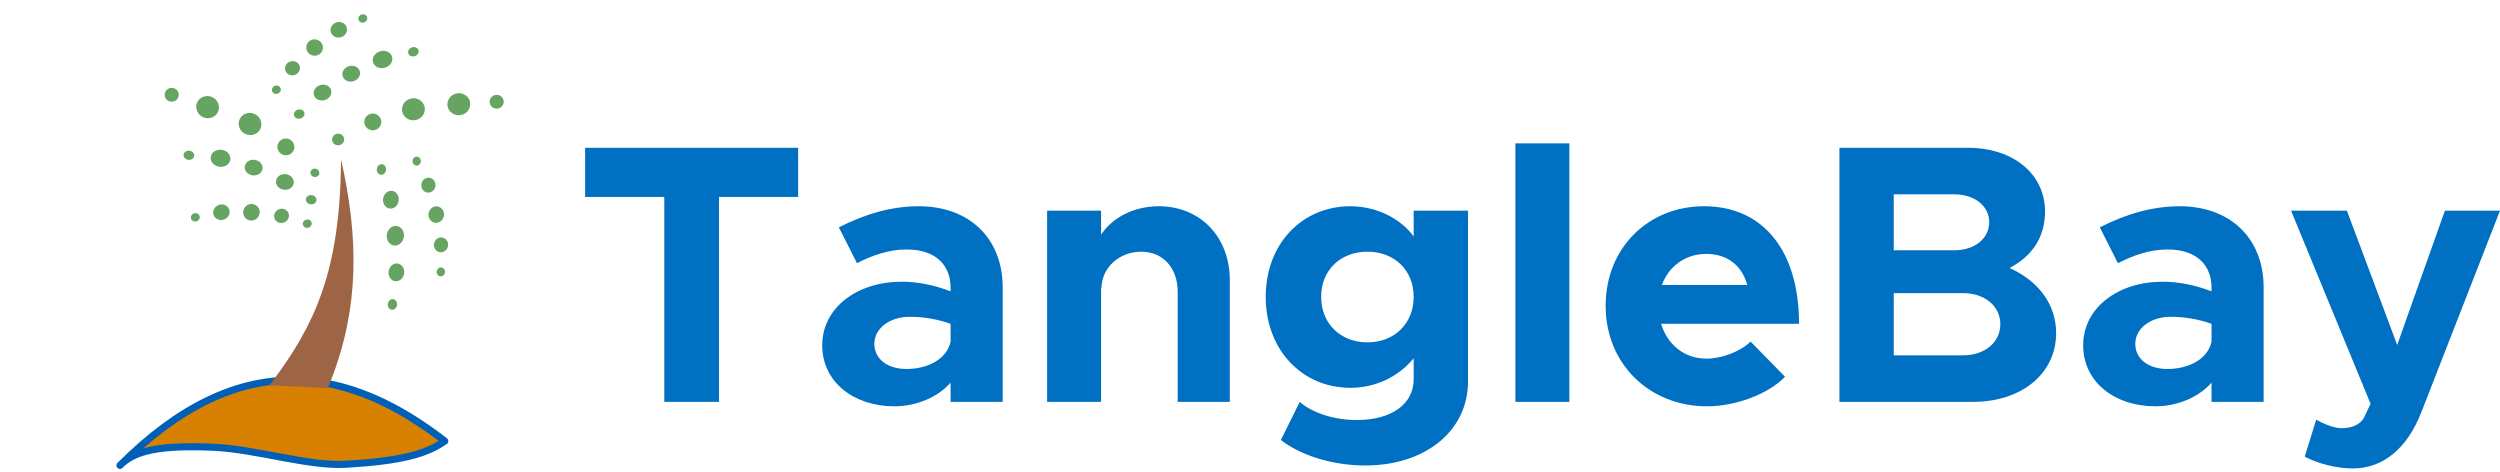
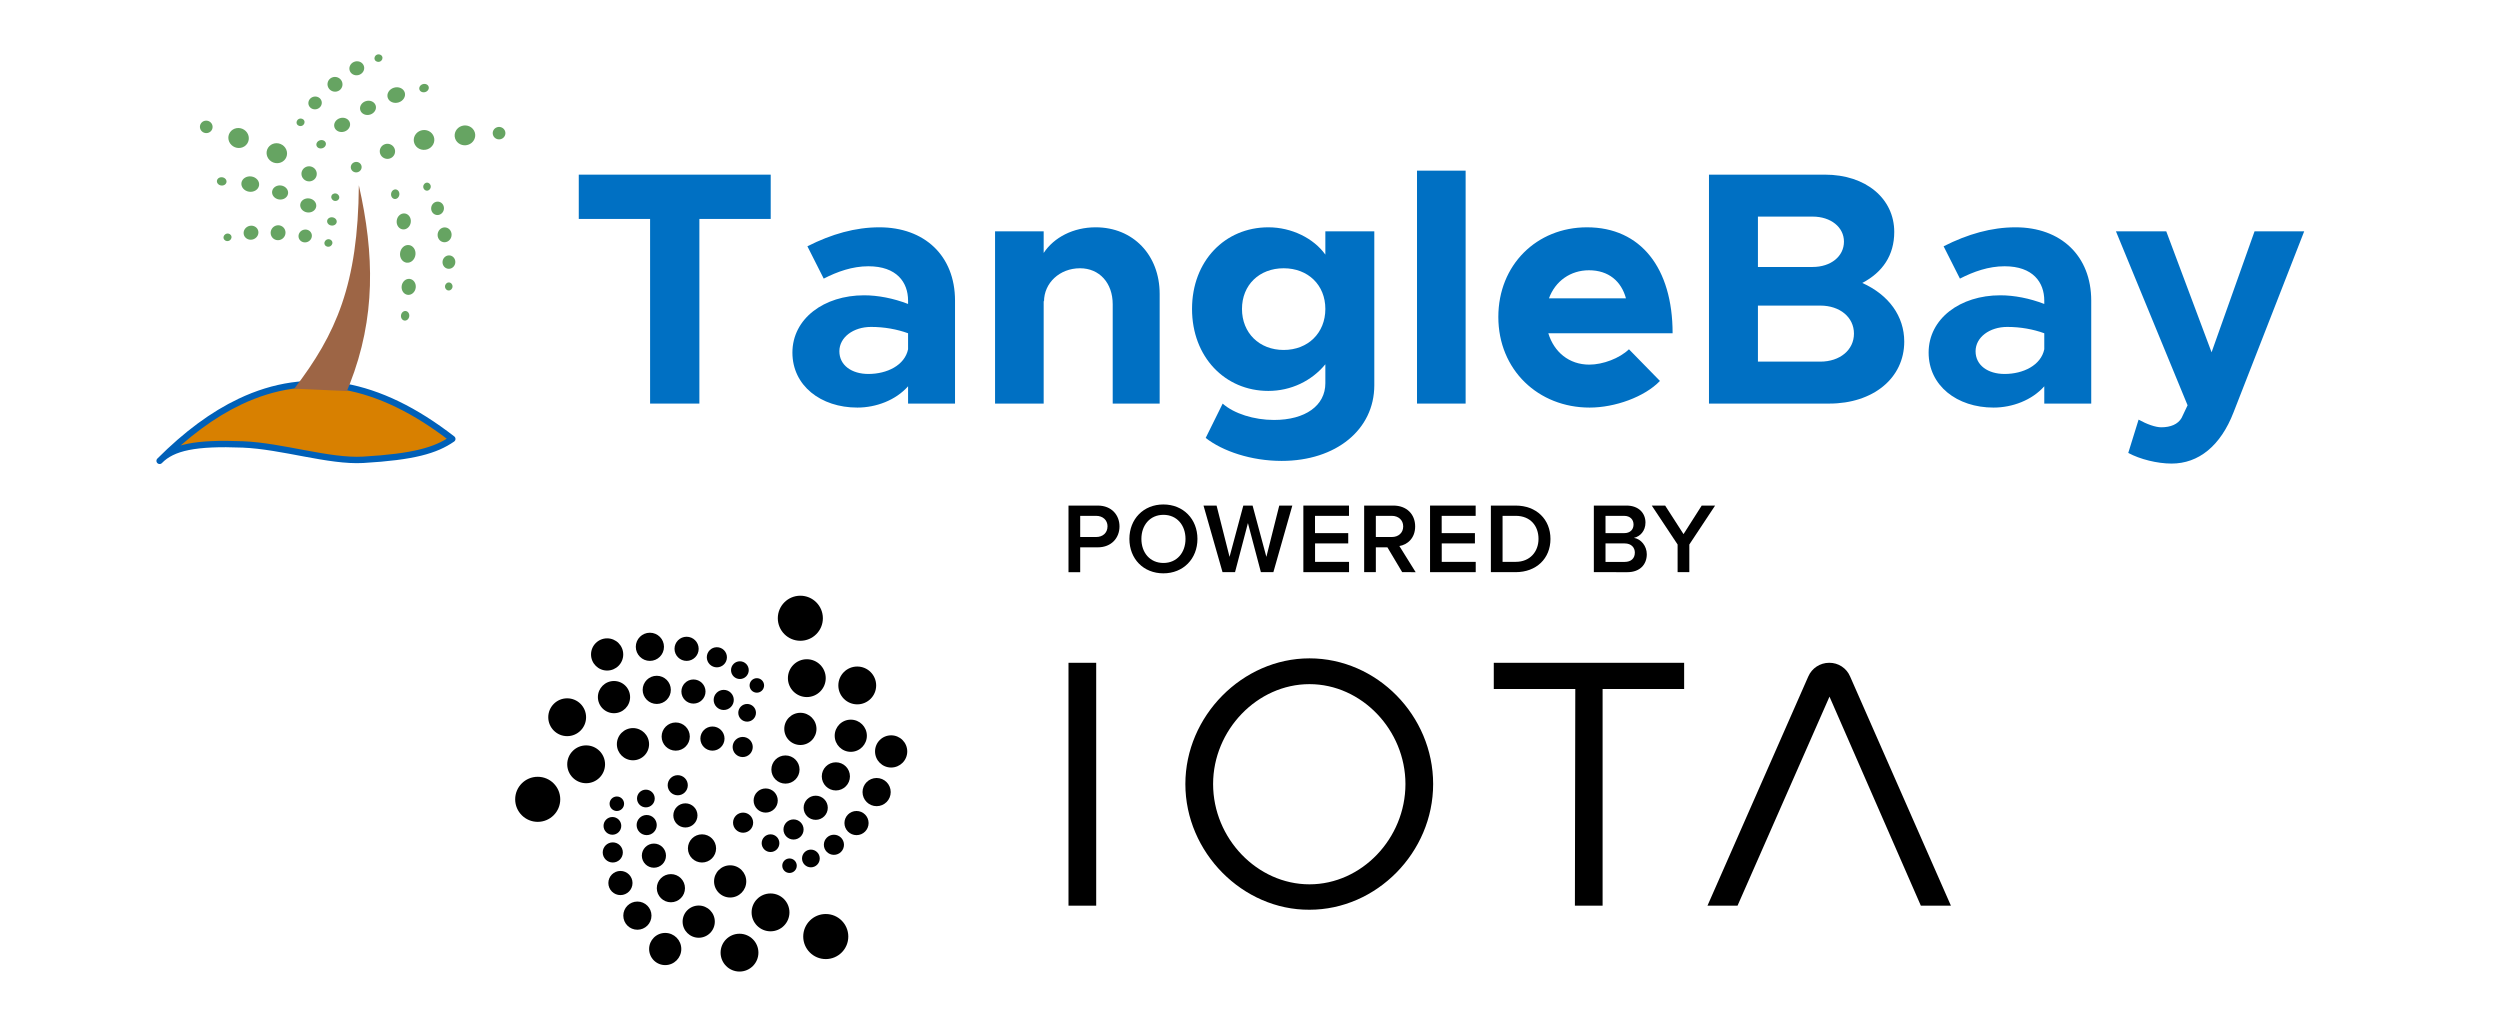
- <svg xmlns="http://www.w3.org/2000/svg" width="100%" height="100%" viewBox="0 0 279240 52663" version="1.1" xml:space="preserve" style="fill-rule:evenodd;clip-rule:evenodd;stroke-linecap:round;stroke-linejoin:round;stroke-miterlimit:1.5;">
-   <g>
-     <g>
-       <g>
-         <path d="M34297.4,5692.26c219.562,459.859 775.07,661.966 1239.74,451.046c464.669,-210.92 663.665,-755.507 444.103,-1215.37c-219.562,-459.859 -775.071,-661.966 -1239.74,-451.046c-464.669,210.92 -663.665,755.507 -444.103,1215.37Z" style="fill:#66a462;" />
-         <g>
-           <path d="M45605.8,5963.54c89.498,269.54 417.422,406.76 731.835,306.236c314.412,-100.523 497.014,-400.968 407.516,-670.507c-89.498,-269.54 -417.423,-406.76 -731.835,-306.236c-314.413,100.523 -497.014,400.967 -407.516,670.507Z" style="fill:#66a462;" />
+ <svg xmlns="http://www.w3.org/2000/svg" width="97039.719" height="39512.113" viewBox="0 0 97039.719 39512.113" version="1.1" xml:space="preserve" style="clip-rule:evenodd;fill-rule:evenodd;stroke-linecap:round;stroke-linejoin:round;stroke-miterlimit:1.5" id="svg150">
+   <defs id="defs154" />
+   <g id="g118" transform="matrix(0.313135,0,0,0.313135,2000,1609.628)">
+     <g id="g116">
+       <g id="g42">
+         <path d="m 34297.4,5692.26 c 219.562,459.859 775.07,661.966 1239.74,451.046 464.669,-210.92 663.665,-755.507 444.103,-1215.37 -219.562,-459.859 -775.071,-661.966 -1239.74,-451.046 -464.669,210.92 -663.665,755.507 -444.103,1215.37 z" style="fill:#66a462" id="path2" />
+         <g id="g6">
+           <path d="m 45605.8,5963.54 c 89.498,269.54 417.422,406.76 731.835,306.236 314.412,-100.523 497.014,-400.968 407.516,-670.507 -89.498,-269.54 -417.423,-406.76 -731.835,-306.236 -314.413,100.523 -497.014,400.967 -407.516,670.507 z" style="fill:#66a462" id="path4" />
        </g>
-         <path d="M38279.8,8533.12c152.418,459.035 701.85,695.613 1226.18,527.976c524.327,-167.637 826.269,-676.415 673.851,-1135.45c-152.419,-459.035 -701.85,-695.613 -1226.18,-527.976c-524.327,167.636 -826.269,676.414 -673.851,1135.45Z" style="fill:#66a462;" />
-         <path d="M40734.4,13907.2c163.262,491.69 700.885,761.37 1199.82,601.85c498.939,-159.52 771.467,-688.22 608.206,-1179.91c-163.262,-491.691 -700.885,-761.371 -1199.82,-601.851c-498.939,159.52 -771.467,688.22 -608.206,1179.91Z" style="fill:#66a462;" />
-         <path d="M54728,11604.4c134.64,405.49 579.314,627.475 992.389,495.407c413.075,-132.067 639.129,-568.496 504.489,-973.986c-134.639,-405.49 -579.314,-627.475 -992.388,-495.407c-413.075,132.067 -639.129,568.496 -504.49,973.986Z" style="fill:#66a462;" />
-         <path d="M44961,12595.2c214.289,645.368 933.224,995.092 1604.46,780.485c671.238,-214.607 1042.22,-912.798 827.933,-1558.17c-214.289,-645.368 -933.224,-995.092 -1604.46,-780.485c-671.237,214.607 -1042.22,912.797 -827.933,1558.17Z" style="fill:#66a462;" />
-         <path d="M50030.5,12028.7c214.289,645.369 933.224,995.092 1604.46,780.485c671.238,-214.606 1042.22,-912.797 827.933,-1558.16c-214.288,-645.369 -933.223,-995.092 -1604.46,-780.486c-671.237,214.607 -1042.22,912.798 -827.933,1558.17Z" style="fill:#66a462;" />
-         <g>
-           <path d="M30413.6,10227.4c110.847,232.162 404.818,328.06 656.06,214.017c251.243,-114.043 365.226,-395.116 254.38,-627.278c-110.847,-232.162 -404.818,-328.06 -656.06,-214.017c-251.243,114.043 -365.226,395.117 -254.38,627.278Z" style="fill:#66a462;" />
+         <path d="m 38279.8,8533.12 c 152.418,459.035 701.85,695.613 1226.18,527.976 524.327,-167.637 826.269,-676.415 673.851,-1135.45 -152.419,-459.035 -701.85,-695.613 -1226.18,-527.976 -524.327,167.636 -826.269,676.414 -673.851,1135.45 z" style="fill:#66a462" id="path8" />
+         <path d="m 40734.4,13907.2 c 163.262,491.69 700.885,761.37 1199.82,601.85 498.939,-159.52 771.467,-688.22 608.206,-1179.91 -163.262,-491.691 -700.885,-761.371 -1199.82,-601.851 -498.939,159.52 -771.467,688.22 -608.206,1179.91 z" style="fill:#66a462" id="path10" />
+         <path d="m 54728,11604.4 c 134.64,405.49 579.314,627.475 992.389,495.407 413.075,-132.067 639.129,-568.496 504.489,-973.986 -134.639,-405.49 -579.314,-627.475 -992.388,-495.407 -413.075,132.067 -639.129,568.496 -504.49,973.986 z" style="fill:#66a462" id="path12" />
+         <path d="m 44961,12595.2 c 214.289,645.368 933.224,995.092 1604.46,780.485 671.238,-214.607 1042.22,-912.798 827.933,-1558.17 -214.289,-645.368 -933.224,-995.092 -1604.46,-780.485 -671.237,214.607 -1042.22,912.797 -827.933,1558.17 z" style="fill:#66a462" id="path14" />
+         <path d="m 50030.5,12028.7 c 214.289,645.369 933.224,995.092 1604.46,780.485 671.238,-214.606 1042.22,-912.797 827.933,-1558.16 -214.288,-645.369 -933.223,-995.092 -1604.46,-780.486 -671.237,214.607 -1042.22,912.798 -827.933,1558.17 z" style="fill:#66a462" id="path16" />
+         <g id="g20">
+           <path d="m 30413.6,10227.4 c 110.847,232.162 404.818,328.06 656.06,214.017 251.243,-114.043 365.226,-395.116 254.38,-627.278 -110.847,-232.162 -404.818,-328.06 -656.06,-214.017 -251.243,114.043 -365.226,395.117 -254.38,627.278 z" style="fill:#66a462" id="path18" />
        </g>
-         <path d="M31911.2,7964.35c188.776,395.379 682.198,561.973 1101.18,371.791c418.982,-190.182 605.881,-665.583 417.105,-1060.96c-188.775,-395.379 -682.197,-561.973 -1101.18,-371.791c-418.982,190.182 -605.88,665.583 -417.105,1060.96Z" style="fill:#66a462;" />
-         <g>
-           <path d="M37000.1,3706.14c206.11,431.684 750.104,611.186 1214.04,400.598c463.938,-210.587 673.262,-732.031 467.152,-1163.71c-206.11,-431.685 -750.103,-611.187 -1214.04,-400.599c-463.938,210.588 -673.262,732.032 -467.152,1163.72Z" style="fill:#66a462;" />
+         <path d="m 31911.2,7964.35 c 188.776,395.379 682.198,561.973 1101.18,371.791 418.982,-190.182 605.881,-665.583 417.105,-1060.96 -188.775,-395.379 -682.197,-561.973 -1101.18,-371.791 -418.982,190.182 -605.88,665.583 -417.105,1060.96 z" style="fill:#66a462" id="path22" />
+         <g id="g26">
+           <path d="m 37000.1,3706.14 c 206.11,431.684 750.104,611.186 1214.04,400.598 463.938,-210.587 673.262,-732.031 467.152,-1163.71 -206.11,-431.685 -750.103,-611.187 -1214.04,-400.599 -463.938,210.588 -673.262,732.032 -467.152,1163.72 z" style="fill:#66a462" id="path24" />
        </g>
-         <g>
-           <path d="M32851.2,12924.2c89.499,269.54 417.423,406.759 731.835,306.236c314.413,-100.523 497.015,-400.968 407.516,-670.507c-89.498,-269.54 -417.422,-406.76 -731.835,-306.236c-314.412,100.523 -497.014,400.967 -407.516,670.507Z" style="fill:#66a462;" />
+         <g id="g30">
+           <path d="m 32851.2,12924.2 c 89.499,269.54 417.423,406.759 731.835,306.236 314.413,-100.523 497.015,-400.968 407.516,-670.507 -89.498,-269.54 -417.422,-406.76 -731.835,-306.236 -314.412,100.523 -497.014,400.967 -407.516,670.507 z" style="fill:#66a462" id="path28" />
        </g>
-         <g>
-           <path d="M37127.9,15784.4c113.188,340.885 492.362,525.792 846.209,412.66c353.848,-113.131 549.233,-481.735 436.045,-822.62c-113.188,-340.885 -492.361,-525.792 -846.209,-412.661c-353.847,113.132 -549.232,481.735 -436.045,822.621Z" style="fill:#66a462;" />
+         <g id="g34">
+           <path d="m 37127.9,15784.4 c 113.188,340.885 492.362,525.792 846.209,412.66 353.848,-113.131 549.233,-481.735 436.045,-822.62 -113.188,-340.885 -492.361,-525.792 -846.209,-412.661 -353.847,113.132 -549.232,481.735 -436.045,822.621 z" style="fill:#66a462" id="path32" />
        </g>
-         <path d="M35072.9,10644.3c152.419,459.035 701.85,695.613 1226.18,527.976c524.327,-167.637 826.269,-676.415 673.851,-1135.45c-152.418,-459.035 -701.85,-695.613 -1226.18,-527.976c-524.327,167.636 -826.269,676.414 -673.851,1135.45Z" style="fill:#66a462;" />
-         <path d="M40072.4,2269.69c110.847,232.162 404.817,328.06 656.06,214.017c251.242,-114.043 365.226,-395.117 254.379,-627.278c-110.847,-232.162 -404.817,-328.06 -656.06,-214.017c-251.242,114.043 -365.226,395.116 -254.379,627.278Z" style="fill:#66a462;" />
-         <path d="M41677,6980.85c166.415,501.186 772.884,757.382 1353.47,571.758c580.585,-185.624 916.84,-743.226 750.426,-1244.41c-166.414,-501.186 -772.883,-757.382 -1353.47,-571.758c-580.586,185.624 -916.841,743.226 -750.427,1244.41Z" style="fill:#66a462;" />
+         <path d="m 35072.9,10644.3 c 152.419,459.035 701.85,695.613 1226.18,527.976 524.327,-167.637 826.269,-676.415 673.851,-1135.45 -152.418,-459.035 -701.85,-695.613 -1226.18,-527.976 -524.327,167.636 -826.269,676.414 -673.851,1135.45 z" style="fill:#66a462" id="path36" />
+         <path d="m 40072.4,2269.69 c 110.847,232.162 404.817,328.06 656.06,214.017 251.242,-114.043 365.226,-395.117 254.379,-627.278 -110.847,-232.162 -404.817,-328.06 -656.06,-214.017 -251.242,114.043 -365.226,395.116 -254.379,627.278 z" style="fill:#66a462" id="path38" />
+         <path d="m 41677,6980.85 c 166.415,501.186 772.884,757.382 1353.47,571.758 580.585,-185.624 916.84,-743.226 750.426,-1244.41 -166.414,-501.186 -772.883,-757.382 -1353.47,-571.758 -580.586,185.624 -916.841,743.226 -750.427,1244.41 z" style="fill:#66a462" id="path40" />
      </g>
-       <g>
-         <path d="M28989.3,23518.6c96.101,500.274 -231.476,991.454 -731.06,1096.18c-499.583,104.723 -983.203,-216.414 -1079.3,-716.687c-96.1,-500.274 231.477,-991.454 731.06,-1096.18c499.584,-104.723 983.204,216.414 1079.3,716.687Z" style="fill:#66a462;" />
-         <g>
-           <path d="M21687.5,17438.7c-47.758,279.922 -351.207,464.896 -677.213,412.81c-326.005,-52.085 -551.906,-321.632 -504.147,-601.553c47.758,-279.921 351.207,-464.895 677.213,-412.81c326.005,52.085 551.906,321.632 504.147,601.553Z" style="fill:#66a462;" />
+       <g id="g84">
+         <path d="m 28989.3,23518.6 c 96.101,500.274 -231.476,991.454 -731.06,1096.18 -499.583,104.723 -983.203,-216.414 -1079.3,-716.687 -96.1,-500.274 231.477,-991.454 731.06,-1096.18 499.584,-104.723 983.204,216.414 1079.3,716.687 z" style="fill:#66a462" id="path44" />
+         <g id="g48">
+           <path d="m 21687.5,17438.7 c -47.758,279.922 -351.207,464.896 -677.213,412.81 -326.005,-52.085 -551.906,-321.632 -504.147,-601.553 47.758,-279.921 351.207,-464.895 677.213,-412.81 326.005,52.085 551.906,321.632 504.147,601.553 z" style="fill:#66a462" id="path46" />
        </g>
-         <path d="M29318,18877c-81.334,476.715 -588.75,793.228 -1132.41,706.369c-543.66,-86.859 -919.009,-544.41 -837.675,-1021.12c81.335,-476.714 588.751,-793.227 1132.41,-706.368c543.659,86.859 919.009,544.41 837.674,1021.12Z" style="fill:#66a462;" />
-         <path d="M32725.8,16925.8c-287.678,431.159 -877.611,549.484 -1316.57,264.067c-438.954,-285.416 -561.771,-867.185 -274.093,-1298.34c287.678,-431.159 877.611,-549.484 1316.57,-264.067c438.954,285.416 561.771,867.185 274.093,1298.34Z" style="fill:#66a462;" />
-         <path d="M19839.6,11014.8c-237.244,355.571 -724.901,452.406 -1088.31,216.108c-363.412,-236.298 -465.845,-716.821 -228.601,-1072.39c237.244,-355.571 724.901,-452.406 1088.31,-216.108c363.412,236.298 465.845,716.821 228.601,1072.39Z" style="fill:#66a462;" />
-         <path d="M28997,14545.9c-377.592,565.918 -1163.59,713.629 -1754.13,329.65c-590.537,-383.979 -763.422,-1155.17 -385.83,-1721.09c377.591,-565.918 1163.59,-713.63 1754.13,-329.651c590.537,383.98 763.422,1155.18 385.83,1721.09Z" style="fill:#66a462;" />
-         <path d="M24257.7,12662.8c-377.591,565.918 -1163.59,713.629 -1754.13,329.65c-590.537,-383.979 -763.422,-1155.17 -385.83,-1721.09c377.592,-565.918 1163.59,-713.629 1754.13,-329.65c590.537,383.979 763.422,1155.17 385.83,1721.09Z" style="fill:#66a462;" />
-         <g>
-           <path d="M34810.7,24876.7c48.517,252.565 -131.397,503.586 -401.517,560.209c-270.121,56.623 -528.814,-102.458 -577.33,-355.023c-48.517,-252.565 131.397,-503.586 401.517,-560.209c270.121,-56.623 528.814,102.458 577.33,355.023Z" style="fill:#66a462;" />
+         <path d="m 29318,18877 c -81.334,476.715 -588.75,793.228 -1132.41,706.369 -543.66,-86.859 -919.009,-544.41 -837.675,-1021.12 81.335,-476.714 588.751,-793.227 1132.41,-706.368 543.659,86.859 919.009,544.41 837.674,1021.12 z" style="fill:#66a462" id="path50" />
+         <path d="m 32725.8,16925.8 c -287.678,431.159 -877.611,549.484 -1316.57,264.067 -438.954,-285.416 -561.771,-867.185 -274.093,-1298.34 287.678,-431.159 877.611,-549.484 1316.57,-264.067 438.954,285.416 561.771,867.185 274.093,1298.34 z" style="fill:#66a462" id="path52" />
+         <path d="m 19839.6,11014.8 c -237.244,355.571 -724.901,452.406 -1088.31,216.108 -363.412,-236.298 -465.845,-716.821 -228.601,-1072.39 237.244,-355.571 724.901,-452.406 1088.31,-216.108 363.412,236.298 465.845,716.821 228.601,1072.39 z" style="fill:#66a462" id="path54" />
+         <path d="m 28997,14545.9 c -377.592,565.918 -1163.59,713.629 -1754.13,329.65 -590.537,-383.979 -763.422,-1155.17 -385.83,-1721.09 377.591,-565.918 1163.59,-713.63 1754.13,-329.651 590.537,383.98 763.422,1155.18 385.83,1721.09 z" style="fill:#66a462" id="path56" />
+         <path d="m 24257.7,12662.8 c -377.591,565.918 -1163.59,713.629 -1754.13,329.65 -590.537,-383.979 -763.422,-1155.17 -385.83,-1721.09 377.592,-565.918 1163.59,-713.629 1754.13,-329.65 590.537,383.979 763.422,1155.17 385.83,1721.09 z" style="fill:#66a462" id="path58" />
+         <g id="g62">
+           <path d="m 34810.7,24876.7 c 48.517,252.565 -131.397,503.586 -401.517,560.209 -270.121,56.623 -528.814,-102.458 -577.33,-355.023 -48.517,-252.565 131.397,-503.586 401.517,-560.209 270.121,-56.623 528.814,102.458 577.33,355.023 z" style="fill:#66a462" id="path60" />
        </g>
-         <path d="M32260.6,23938.7c82.625,430.127 -216.013,855.997 -666.476,950.423c-450.464,94.427 -883.265,-178.119 -965.89,-608.246c-82.626,-430.126 216.012,-855.997 666.476,-950.423c450.463,-94.426 883.264,178.12 965.89,608.246Z" style="fill:#66a462;" />
-         <g>
-           <path d="M25632.8,23515.9c90.213,469.623 -241.506,935.785 -740.304,1040.34c-498.797,104.558 -976.998,-191.828 -1067.21,-661.451c-90.212,-469.622 241.507,-935.784 740.304,-1040.34c498.797,-104.558 976.998,191.828 1067.21,661.45Z" style="fill:#66a462;" />
+         <path d="m 32260.6,23938.7 c 82.625,430.127 -216.013,855.997 -666.476,950.423 -450.464,94.427 -883.265,-178.119 -965.89,-608.246 -82.626,-430.126 216.012,-855.997 666.476,-950.423 450.463,-94.426 883.264,178.12 965.89,608.246 z" style="fill:#66a462" id="path64" />
+         <g id="g68">
+           <path d="m 25632.8,23515.9 c 90.213,469.623 -241.506,935.785 -740.304,1040.34 -498.797,104.558 -976.998,-191.828 -1067.21,-661.451 -90.212,-469.622 241.507,-935.784 740.304,-1040.34 498.797,-104.558 976.998,191.828 1067.21,661.45 z" style="fill:#66a462" id="path66" />
        </g>
-         <g>
-           <path d="M35347.9,22401.5c-47.759,279.921 -351.207,464.895 -677.213,412.81c-326.005,-52.086 -551.906,-321.632 -504.148,-601.554c47.759,-279.921 351.208,-464.895 677.213,-412.81c326.006,52.086 551.907,321.632 504.148,601.554Z" style="fill:#66a462;" />
+         <g id="g72">
+           <path d="m 35347.9,22401.5 c -47.759,279.921 -351.207,464.895 -677.213,412.81 -326.005,-52.086 -551.906,-321.632 -504.148,-601.554 47.759,-279.921 351.208,-464.895 677.213,-412.81 326.006,52.086 551.907,321.632 504.148,601.554 z" style="fill:#66a462" id="path70" />
        </g>
-         <path d="M32807.2,20481.7c-81.334,476.715 -588.75,793.228 -1132.41,706.368c-543.659,-86.859 -919.009,-544.409 -837.674,-1021.12c81.334,-476.715 588.75,-793.228 1132.41,-706.369c543.66,86.859 919.009,544.41 837.674,1021.12Z" style="fill:#66a462;" />
-         <path d="M22304.8,24174.5c48.516,252.565 -131.398,503.586 -401.518,560.209c-270.12,56.623 -528.813,-102.457 -577.33,-355.023c-48.517,-252.565 131.397,-503.586 401.518,-560.209c270.12,-56.622 528.813,102.458 577.33,355.023Z" style="fill:#66a462;" />
-         <path d="M25725.1,17853.5c-88.803,520.489 -649.642,864.975 -1251.63,768.796c-601.992,-96.179 -1018.64,-596.835 -929.835,-1117.32c88.803,-520.489 649.642,-864.975 1251.63,-768.796c601.993,96.179 1018.64,596.835 929.835,1117.32Z" style="fill:#66a462;" />
-         <g>
-           <path d="M34681.1,19209.9c-43.558,253.464 141.241,500.926 412.42,552.267c271.178,51.341 526.704,-112.757 570.261,-366.221c43.558,-253.463 -141.241,-500.926 -412.42,-552.266c-271.178,-51.341 -526.704,112.757 -570.261,366.22Z" style="fill:#66a462;" />
+         <path d="m 32807.2,20481.7 c -81.334,476.715 -588.75,793.228 -1132.41,706.368 -543.659,-86.859 -919.009,-544.409 -837.674,-1021.12 81.334,-476.715 588.75,-793.228 1132.41,-706.369 543.66,86.859 919.009,544.41 837.674,1021.12 z" style="fill:#66a462" id="path74" />
+         <path d="m 22304.8,24174.5 c 48.516,252.565 -131.398,503.586 -401.518,560.209 -270.12,56.623 -528.813,-102.457 -577.33,-355.023 -48.517,-252.565 131.397,-503.586 401.518,-560.209 270.12,-56.622 528.813,102.458 577.33,355.023 z" style="fill:#66a462" id="path76" />
+         <path d="m 25725.1,17853.5 c -88.803,520.489 -649.642,864.975 -1251.63,768.796 -601.992,-96.179 -1018.64,-596.835 -929.835,-1117.32 88.803,-520.489 649.642,-864.975 1251.63,-768.796 601.993,96.179 1018.64,596.835 929.835,1117.32 z" style="fill:#66a462" id="path78" />
+         <g id="g82">
+           <path d="m 34681.1,19209.9 c -43.558,253.464 141.241,500.926 412.42,552.267 271.178,51.341 526.704,-112.757 570.261,-366.221 43.558,-253.463 -141.241,-500.926 -412.42,-552.266 -271.178,-51.341 -526.704,112.757 -570.261,366.22 z" style="fill:#66a462" id="path80" />
        </g>
      </g>
-       <g>
-         <g>
-           <path d="M46543.5,17498.4c-257.677,4.777 -466.679,232.259 -466.433,507.676c0.246,275.418 209.648,495.144 467.325,490.367c257.678,-4.776 466.68,-232.258 466.434,-507.676c-0.246,-275.417 -209.648,-495.143 -467.326,-490.367Z" style="fill:#66a462;" />
+       <g id="g114">
+         <g id="g88">
+           <path d="m 46543.5,17498.4 c -257.677,4.777 -466.679,232.259 -466.433,507.676 0.246,275.418 209.648,495.144 467.325,490.367 257.678,-4.776 466.68,-232.258 466.434,-507.676 -0.246,-275.417 -209.648,-495.143 -467.326,-490.367 z" style="fill:#66a462" id="path86" />
        </g>
-         <path d="M49260.4,26516.9c-438.833,8.135 -794.777,387.63 -794.367,846.928c0.411,459.297 357.021,825.584 795.854,817.45c438.834,-8.135 794.778,-387.631 794.367,-846.928c-0.41,-459.297 -357.021,-825.584 -795.854,-817.45Z" style="fill:#66a462;" />
-         <path d="M47851,19852.2c-438.834,8.135 -794.777,387.63 -794.367,846.928c0.411,459.297 357.021,825.584 795.854,817.45c438.834,-8.135 794.778,-387.631 794.367,-846.928c-0.41,-459.297 -357.021,-825.584 -795.854,-817.45Z" style="fill:#66a462;" />
-         <g>
-           <path d="M48724.5,23046.6c-479.129,8.882 -867.752,428.994 -867.297,937.573c0.454,508.578 389.815,914.269 868.944,905.388c479.129,-8.882 867.752,-428.994 867.298,-937.573c-0.455,-508.579 -389.816,-914.269 -868.945,-905.388Z" style="fill:#66a462;" />
+         <path d="m 49260.4,26516.9 c -438.833,8.135 -794.777,387.63 -794.367,846.928 0.411,459.297 357.021,825.584 795.854,817.45 438.834,-8.135 794.778,-387.631 794.367,-846.928 -0.41,-459.297 -357.021,-825.584 -795.854,-817.45 z" style="fill:#66a462" id="path90" />
+         <path d="m 47851,19852.2 c -438.834,8.135 -794.777,387.63 -794.367,846.928 0.411,459.297 357.021,825.584 795.854,817.45 438.834,-8.135 794.778,-387.631 794.367,-846.928 -0.41,-459.297 -357.021,-825.584 -795.854,-817.45 z" style="fill:#66a462" id="path92" />
+         <g id="g96">
+           <path d="m 48724.5,23046.6 c -479.129,8.882 -867.752,428.994 -867.297,937.573 0.454,508.578 389.815,914.269 868.944,905.388 479.129,-8.882 867.752,-428.994 867.298,-937.573 -0.455,-508.579 -389.816,-914.269 -868.945,-905.388 z" style="fill:#66a462" id="path94" />
        </g>
-         <g>
-           <path d="M43901,33413.2c-282.967,-30.069 -543.71,211.188 -581.907,538.418c-38.197,327.229 160.524,617.309 443.491,647.377c282.966,30.069 543.709,-211.188 581.906,-538.417c38.197,-327.23 -160.524,-617.31 -443.49,-647.378Z" style="fill:#66a462;" />
+         <g id="g100">
+           <path d="m 43901,33413.2 c -282.967,-30.069 -543.71,211.188 -581.907,538.418 -38.197,327.229 160.524,617.309 443.491,647.377 282.966,30.069 543.709,-211.188 581.906,-538.417 38.197,-327.23 -160.524,-617.31 -443.49,-647.378 z" style="fill:#66a462" id="path98" />
        </g>
-         <g>
-           <path d="M42673.1,18340.5c-282.966,-30.068 -543.71,211.189 -581.907,538.418c-38.197,327.229 160.525,617.31 443.491,647.378c282.966,30.068 543.71,-211.189 581.907,-538.418c38.197,-327.229 -160.525,-617.309 -443.491,-647.378Z" style="fill:#66a462;" />
+         <g id="g104">
+           <path d="m 42673.1,18340.5 c -282.966,-30.068 -543.71,211.189 -581.907,538.418 -38.197,327.229 160.525,617.31 443.491,647.378 282.966,30.068 543.71,-211.189 581.907,-538.418 38.197,-327.229 -160.525,-617.309 -443.491,-647.378 z" style="fill:#66a462" id="path102" />
        </g>
-         <path d="M44389.9,29431.2c-481.901,-51.208 -924.858,350.258 -988.557,895.959c-63.698,545.701 275.828,1030.31 757.729,1081.52c481.9,51.208 924.858,-350.258 988.556,-895.959c63.699,-545.7 -275.828,-1030.31 -757.728,-1081.52Z" style="fill:#66a462;" />
-         <path d="M43776.7,21318.2c-481.901,-51.207 -924.858,350.259 -988.557,895.959c-63.698,545.701 275.828,1030.32 757.729,1081.52c481.9,51.207 924.857,-350.258 988.556,-895.959c63.699,-545.701 -275.828,-1030.31 -757.728,-1081.52Z" style="fill:#66a462;" />
-         <path d="M49241.6,29870.9c-257.677,4.777 -466.679,232.259 -466.433,507.676c0.246,275.418 209.648,495.144 467.325,490.367c257.678,-4.776 466.68,-232.258 466.434,-507.676c-0.247,-275.417 -209.648,-495.143 -467.326,-490.367Z" style="fill:#66a462;" />
-         <path d="M44287.6,25234.2c-526.15,-55.91 -1010.58,389.276 -1081.12,993.528c-70.534,604.253 299.369,1140.22 825.52,1196.13c526.151,55.909 1010.58,-389.276 1081.12,-993.529c70.533,-604.253 -299.37,-1140.22 -825.521,-1196.13Z" style="fill:#66a462;" />
+         <path d="m 44389.9,29431.2 c -481.901,-51.208 -924.858,350.258 -988.557,895.959 -63.698,545.701 275.828,1030.31 757.729,1081.52 481.9,51.208 924.858,-350.258 988.556,-895.959 63.699,-545.7 -275.828,-1030.31 -757.728,-1081.52 z" style="fill:#66a462" id="path106" />
+         <path d="m 43776.7,21318.2 c -481.901,-51.207 -924.858,350.259 -988.557,895.959 -63.698,545.701 275.828,1030.32 757.729,1081.52 481.9,51.207 924.857,-350.258 988.556,-895.959 63.699,-545.701 -275.828,-1030.31 -757.728,-1081.52 z" style="fill:#66a462" id="path108" />
+         <path d="m 49241.6,29870.9 c -257.677,4.777 -466.679,232.259 -466.433,507.676 0.246,275.418 209.648,495.144 467.325,490.367 257.678,-4.776 466.68,-232.258 466.434,-507.676 -0.247,-275.417 -209.648,-495.143 -467.326,-490.367 z" style="fill:#66a462" id="path110" />
+         <path d="m 44287.6,25234.2 c -526.15,-55.91 -1010.58,389.276 -1081.12,993.528 -70.534,604.253 299.369,1140.22 825.52,1196.13 526.151,55.909 1010.58,-389.276 1081.12,-993.529 70.533,-604.253 -299.37,-1140.22 -825.521,-1196.13 z" style="fill:#66a462" id="path112" />
      </g>
    </g>
  </g>
-   <g>
-     <path d="M30091.9,43040c-1497.76,1958.19 -3201.28,3971.1 -5106.89,6203.41c-1412.02,1654.11 7815.22,1257.33 7815.22,1257.33c1571.76,-2439.3 2831.09,-4818.11 3814.04,-7162.49" style="fill:#9d6545;" />
-     <path d="M-0,44180.6c-0,-295.571 23374.5,972.518 23374.5,972.518" style="fill:none;" />
+   <g id="g124" transform="matrix(0.313135,0,0,0.313135,2000,1609.628)">
+     <path d="m 30091.9,43040 c -1497.76,1958.19 -3201.28,3971.1 -5106.89,6203.41 -1412.02,1654.11 7815.22,1257.33 7815.22,1257.33 1571.76,-2439.3 2831.09,-4818.11 3814.04,-7162.49" style="fill:#9d6545" id="path120" />
+     <path d="m 0,44180.6 c 0,-295.571 23374.5,972.518 23374.5,972.518" style="fill:none" id="path122" />
  </g>
-   <path d="M13399,51985.3c3308.48,-3311.05 6620.67,-5756.64 9956.64,-7340.79c8508.9,-4040.64 17172.5,-2476.88 26323.5,4624.62c-2061.06,1430.04 -4815.47,2224.14 -11044.7,2587.36c-4219.99,246.064 -10060.7,-1711.59 -14932.9,-1906.51c-5856.1,-230.938 -8690.36,366.623 -10302.6,2035.33Z" style="fill:#d88000;stroke:#0060b8;stroke-width:791.67px;" />
-   <path d="M36614.3,43338.3c123.469,-294.478 242.577,-588.412 357.396,-881.855c3215.74,-8218.48 3067.1,-16051.3 1124.33,-24632.7c-98.029,12309.5 -2817.12,18434.7 -8004.1,25216.3" style="fill:#9d6545;" />
-   <g>
-     <path d="M74198.1,44887.3l6109.47,0l-0,-22888.6l8841.43,-0l0,-5489.74l-23792.3,-0l-0,5489.74l8841.43,-0l-0,22888.6Z" style="fill:#0070c3;fill-rule:nonzero;" />
-     <path d="M102621,23036.8c-2976.5,0 -5910.23,825.418 -8923.57,2352.44l2022.65,4007.12c1692.42,-868.862 3552.35,-1530.86 5536.69,-1530.86c3513.93,-0 4919.47,1985.98 4919.47,4259.74l-0,412.609c-1818.94,-701.435 -3720.6,-1072.77 -5456.89,-1072.77c-4957.99,0 -8879.45,2888.25 -8879.45,7103.86c-0,4090.74 3508.68,6814.17 8052.64,6814.17c2315.06,-0 4754.14,-907.809 6283.7,-2640.9l-0,2145.12l5820.26,-0l0,-12762.1c0,-5580.41 -3797.62,-9088.44 -9375.5,-9088.44Zm-1364.23,18178.6c-2067.01,-0 -3596.61,-1075.14 -3596.61,-2811.91c0,-1736.77 1736.29,-3018.68 3927.33,-3018.68c1653.61,-0 3224.54,289.47 4588.74,785.69l-0,1984.88c-413.373,1984.88 -2604.41,3060.02 -4919.47,3060.02Z" style="fill:#0070c3;fill-rule:nonzero;" />
-     <path d="M129435,23036.8c-2769.8,0 -5167.54,1238.22 -6449.09,3178.04l-0,-2682.26l-6026.84,-0l-0,21354.7l6026.84,0l-0,-12766.4l41.34,123.945c-0,-2313.64 1942.99,-4131.51 4464.75,-4131.51c2397.74,0 4051.3,1817.87 4051.3,4462.03l-0,12311.9l5820.26,0l0,-13592.7c0,-4832.18 -3302.27,-8257.85 -7928.56,-8257.85Z" style="fill:#0070c3;fill-rule:nonzero;" />
-     <path d="M157902,23532.6l-0,2888.62c-1446.72,-2022.37 -4174.89,-3384.41 -7068.4,-3384.41c-5370.87,0 -9457.64,4168.59 -9457.64,10119.6c-0,5951.08 4086.76,10160.9 9457.64,10160.9c2810.84,0 5373.67,-1238.18 7068.4,-3301.83l-0,2352.55c-0,2769.76 -2480.12,4548.85 -6365.69,4548.85c-2480.15,-0 -4959.01,-786.113 -6362.55,-2027.34l-2105.3,4256.11c2105.3,1650.91 5657.01,2847.83 9418.57,2847.83c6735.92,0 11483.1,-3879.65 11483.1,-9377.81l-0,-19083.1l-6068.15,-0Zm-5166.95,14708.2c-3017.52,0 -5166.99,-2108.13 -5166.99,-5084.32c0,-2976.18 2149.47,-5043.05 5166.99,-5043.05c3017.52,0 5166.95,2066.86 5166.95,5043.05c-0,2976.18 -2149.43,5084.32 -5166.95,5084.32Z" style="fill:#0070c3;fill-rule:nonzero;" />
-     <rect x="169264" y="16013.2" width="6026.84" height="28874.1" style="fill:#0070c3;fill-rule:nonzero;" />
-     <path d="M190621,40058.6c-2519.61,0 -4378.33,-1572.06 -5080.52,-3888.78l15406.9,0c-0,-8056.2 -3924.09,-13133 -10615.5,-13133c-6237.06,0 -10987.1,4664.09 -10987.1,11111c0,6571.25 4956.6,11235.3 11317.6,11235.3c3139.18,-0 6815.32,-1320.79 8715.36,-3301.98l-3841.37,-3925.52c-1156.54,1116.99 -3221.79,1903.02 -4915.3,1903.02Zm-41.305,-11697.3c2436.99,-0 4006.59,1365.41 4584.86,3475.63l-9541.46,0c784.795,-2151.6 2684.83,-3475.63 4956.6,-3475.63Z" style="fill:#0070c3;fill-rule:nonzero;" />
-     <path d="M205456,44887.3l14913.4,-0c5411.72,-0 9292.12,-3136.83 9292.12,-7681.3c-0,-3142.3 -1898.9,-5785.99 -5201.39,-7271.72c2517.12,-1320.65 3961.94,-3428.22 3961.94,-6322.66c-0,-4130.89 -3508.87,-7102.62 -8589.48,-7102.62l-14376.5,-0l0,28378.3Zm6068.15,-16934l0,-6243.74l6778.98,0c2273.44,0 3885.47,1323.2 3885.47,3101.21c0,1819.36 -1612.04,3142.53 -3885.47,3142.53l-6778.98,0Zm0,11733.5l0,-6946.1l7729.69,-0c2438.16,-0 4174.22,1447.08 4174.22,3473.04c0,2025.95 -1736.06,3473.06 -4174.69,3473.06l-7729.22,0Z" style="fill:#0070c3;fill-rule:nonzero;" />
-     <path d="M243464,23036.8c-2976.5,0 -5910.23,825.418 -8923.57,2352.44l2022.65,4007.12c1692.42,-868.862 3552.35,-1530.86 5536.69,-1530.86c3513.93,-0 4919.47,1985.98 4919.47,4259.74l-0,412.609c-1818.94,-701.435 -3720.6,-1072.77 -5456.89,-1072.77c-4957.99,0 -8879.45,2888.25 -8879.45,7103.86c-0,4090.74 3508.67,6814.17 8052.64,6814.17c2315.06,-0 4754.14,-907.809 6283.7,-2640.9l-0,2145.12l5820.26,-0l0,-12762.1c0,-5580.41 -3797.62,-9088.44 -9375.5,-9088.44Zm-1364.23,18178.6c-2067.01,-0 -3596.61,-1075.14 -3596.61,-2811.91c0,-1736.77 1736.29,-3018.68 3927.33,-3018.68c1653.61,-0 3224.54,289.47 4588.74,785.69l-0,1984.88c-413.373,1984.88 -2604.41,3060.02 -4919.47,3060.02Z" style="fill:#0070c3;fill-rule:nonzero;" />
-     <path d="M262800,52324c3345.81,0 6072.02,-2187.19 7682.97,-6357.36l8756.75,-22434.1l-6154.46,-0l-5328.51,14997.4l-5617.65,-14997.4l-6237.25,-0l8880.85,21566.5l-743.512,1569.97c-454.369,784.987 -1363.11,1156.82 -2519.68,1156.82c-702.206,-0 -1776.17,-371.836 -2808.83,-950.248l-1280.49,4127.86c1445.72,784.089 3593.64,1320.57 5369.82,1320.57Z" style="fill:#0070c3;fill-rule:nonzero;" />
+   <path d="m 6195.695,17888.042 c 1035.998,-1036.805 2073.158,-1802.605 3117.77,-2298.657 2664.441,-1265.266 5377.315,-775.598 8242.813,1448.13 -645.393,447.795 -1507.889,696.455 -3458.484,810.192 -1321.43,77.052 -3150.362,-535.959 -4676.011,-596.994 -1833.743,-72.316 -2721.254,114.802 -3226.097,637.333 z" style="fill:#d88000;stroke:#0060b8;stroke-width:247.899px" id="path126" />
+   <path d="m 13465.215,15180.364 c 38.674,-92.211 75.96,-184.251 111.913,-276.14 1006.965,-2573.493 960.416,-5026.222 352.067,-7713.358 -30.691,3854.535 -882.14,5772.549 -2506.358,7896.104" style="fill:#9d6545;stroke-width:0.313" id="path128" />
+   <g id="g148" transform="matrix(0.313135,0,0,0.313135,2000,1609.628)">
+     <path d="m 74198.1,44887.3 h 6109.47 V 21998.7 H 89149 V 16508.96 H 65356.7 v 5489.74 h 8841.43 v 22888.6 z" style="fill:#0070c3;fill-rule:nonzero" id="path130" />
+     <path d="m 102621,23036.8 c -2976.5,0 -5910.23,825.418 -8923.57,2352.44 l 2022.65,4007.12 c 1692.42,-868.862 3552.35,-1530.86 5536.69,-1530.86 3513.93,0 4919.47,1985.98 4919.47,4259.74 v 412.609 c -1818.94,-701.435 -3720.6,-1072.77 -5456.89,-1072.77 -4957.99,0 -8879.45,2888.25 -8879.45,7103.86 0,4090.74 3508.68,6814.17 8052.64,6814.17 2315.06,0 4754.14,-907.809 6283.7,-2640.9 v 2145.12 h 5820.26 v -12762.1 c 0,-5580.41 -3797.62,-9088.44 -9375.5,-9088.44 z m -1364.23,18178.6 c -2067.01,0 -3596.61,-1075.14 -3596.61,-2811.91 0,-1736.77 1736.29,-3018.68 3927.33,-3018.68 1653.61,0 3224.54,289.47 4588.74,785.69 v 1984.88 c -413.37,1984.88 -2604.41,3060.02 -4919.47,3060.02 z" style="fill:#0070c3;fill-rule:nonzero" id="path132" />
+     <path d="m 129435,23036.8 c -2769.8,0 -5167.54,1238.22 -6449.09,3178.04 v -2682.26 h -6026.84 v 21354.7 h 6026.84 v -12766.4 l 41.34,123.945 c 0,-2313.64 1942.99,-4131.51 4464.75,-4131.51 2397.74,0 4051.3,1817.87 4051.3,4462.03 v 12311.9 h 5820.26 v -13592.7 c 0,-4832.18 -3302.27,-8257.85 -7928.56,-8257.85 z" style="fill:#0070c3;fill-rule:nonzero" id="path134" />
+     <path d="m 157902,23532.6 v 2888.62 c -1446.72,-2022.37 -4174.89,-3384.41 -7068.4,-3384.41 -5370.87,0 -9457.64,4168.59 -9457.64,10119.6 0,5951.08 4086.76,10160.9 9457.64,10160.9 2810.84,0 5373.67,-1238.18 7068.4,-3301.83 v 2352.55 c 0,2769.76 -2480.12,4548.85 -6365.69,4548.85 -2480.15,0 -4959.01,-786.113 -6362.55,-2027.34 l -2105.3,4256.11 c 2105.3,1650.91 5657.01,2847.83 9418.57,2847.83 6735.92,0 11483.1,-3879.65 11483.1,-9377.81 v -19083.1 h -6068.15 z m -5166.95,14708.2 c -3017.52,0 -5166.99,-2108.13 -5166.99,-5084.32 0,-2976.18 2149.47,-5043.05 5166.99,-5043.05 3017.52,0 5166.95,2066.86 5166.95,5043.05 0,2976.18 -2149.43,5084.32 -5166.95,5084.32 z" style="fill:#0070c3;fill-rule:nonzero" id="path136" />
+     <rect x="169264" y="16013.2" width="6026.84" height="28874.1" style="fill:#0070c3;fill-rule:nonzero" id="rect138" />
+     <path d="m 190621,40058.6 c -2519.61,0 -4378.33,-1572.06 -5080.52,-3888.78 h 15406.9 c 0,-8056.2 -3924.09,-13133 -10615.5,-13133 -6237.06,0 -10987.1,4664.09 -10987.1,11111 0,6571.25 4956.6,11235.3 11317.6,11235.3 3139.18,0 6815.32,-1320.79 8715.36,-3301.98 l -3841.37,-3925.52 c -1156.54,1116.99 -3221.79,1903.02 -4915.3,1903.02 z m -41.3,-11697.3 c 2436.99,0 4006.59,1365.41 4584.85,3475.63 h -9541.45 c 784.79,-2151.6 2684.82,-3475.63 4956.6,-3475.63 z" style="fill:#0070c3;fill-rule:nonzero" id="path140" />
+     <path d="m 205456,44887.3 h 14913.4 c 5411.72,0 9292.12,-3136.83 9292.12,-7681.3 0,-3142.3 -1898.9,-5785.99 -5201.39,-7271.72 2517.12,-1320.65 3961.94,-3428.22 3961.94,-6322.66 0,-4130.89 -3508.87,-7102.62 -8589.48,-7102.62 h -14376.5 v 28378.3 z m 6068.15,-16934 v -6243.74 h 6778.98 c 2273.44,0 3885.47,1323.2 3885.47,3101.21 0,1819.36 -1612.04,3142.53 -3885.47,3142.53 z m 0,11733.5 v -6946.1 h 7729.69 c 2438.16,0 4174.22,1447.08 4174.22,3473.04 0,2025.95 -1736.06,3473.06 -4174.69,3473.06 z" style="fill:#0070c3;fill-rule:nonzero" id="path142" />
+     <path d="m 243464,23036.8 c -2976.5,0 -5910.23,825.418 -8923.57,2352.44 l 2022.65,4007.12 c 1692.42,-868.862 3552.35,-1530.86 5536.69,-1530.86 3513.93,0 4919.47,1985.98 4919.47,4259.74 v 412.609 c -1818.94,-701.435 -3720.6,-1072.77 -5456.89,-1072.77 -4957.99,0 -8879.45,2888.25 -8879.45,7103.86 0,4090.74 3508.67,6814.17 8052.64,6814.17 2315.06,0 4754.14,-907.809 6283.7,-2640.9 v 2145.12 h 5820.26 v -12762.1 c 0,-5580.41 -3797.62,-9088.44 -9375.5,-9088.44 z m -1364.23,18178.6 c -2067.01,0 -3596.61,-1075.14 -3596.61,-2811.91 0,-1736.77 1736.29,-3018.68 3927.33,-3018.68 1653.61,0 3224.54,289.47 4588.74,785.69 v 1984.88 c -413.37,1984.88 -2604.41,3060.02 -4919.47,3060.02 z" style="fill:#0070c3;fill-rule:nonzero" id="path144" />
+     <path d="m 262800,52324 c 3345.81,0 6072.02,-2187.19 7682.97,-6357.36 l 8756.75,-22434.1 h -6154.46 l -5328.51,14997.4 -5617.65,-14997.4 h -6237.25 l 8880.85,21566.5 -743.51,1569.97 c -454.37,784.987 -1363.11,1156.82 -2519.68,1156.82 -702.21,0 -1776.17,-371.836 -2808.83,-950.248 l -1280.49,4127.86 c 1445.72,784.089 3593.64,1320.57 5369.82,1320.57 z" style="fill:#0070c3;fill-rule:nonzero" id="path146" />
+   </g>
+   <g id="g1334" transform="translate(-5663.045,1497.318)">
+     <path d="m 48212.772,24229.636 h -1075.123 v 9427.493 h 1075.123 z" id="path1126" style="stroke-width:50.737" />
+     <path d="m 51674.069,28935.516 c 0,-2638.337 2213.668,-4878.388 4816.999,-4878.388 2618.552,0 4800.76,2220.77 4800.76,4878.388 0,2657.621 -2197.431,4879.407 -4800.76,4879.407 -2588.109,15.222 -4816.999,-2220.773 -4816.999,-4879.407 z m 8542.638,0 c 0,-2094.434 -1698.686,-3877.341 -3725.639,-3877.341 -2026.958,0 -3740.352,1782.907 -3740.352,3877.341 0,2112.194 1713.903,3893.073 3740.352,3893.073 2026.448,0 3725.639,-1780.879 3725.639,-3893.073 z" id="path1128" style="stroke-width:50.737" />
+     <path d="m 66809.503,25245.903 h -3163.972 v -1014.746 h 7388.874 v 1014.746 h -3165.002 v 8411.226 h -1075.12 z" id="path1130" style="stroke-width:50.737" />
+     <path d="m 76676.39,25543.222 -3569.369,8113.907 h -1166.96 l 3912.858,-8895.767 a 883.843,883.843 0 0 1 811.793,-531.726 869.13,869.13 0 0 1 811.812,531.726 l 3912.848,8895.767 h -1166.95 z" id="path1132" style="stroke-width:50.737" />
+     <path d="m 36731.942,23375.22 a 874.711,874.711 0 1 0 -877.755,-875.218 876.233,876.233 0 0 0 877.755,875.218 z" id="path1134" style="stroke-width:50.737" />
+     <path d="m 37718.274,35730.256 a 874.711,874.711 0 1 0 -877.248,-874.715 875.725,875.725 0 0 0 877.248,874.715 z" id="path1136" style="stroke-width:50.737" />
+     <path d="m 36982.077,25559.965 a 734.168,734.168 0 1 0 -735.691,-734.166 735.183,735.183 0 0 0 735.691,734.166 z" id="path1138" style="stroke-width:50.737" />
+     <path d="m 38940.027,25843.079 a 734.168,734.168 0 1 0 -736.197,-734.168 734.676,734.676 0 0 0 736.197,734.168 z" id="path1140" style="stroke-width:50.737" />
+     <path d="m 36731.942,27420.502 a 625.083,625.083 0 1 0 -626.607,-624.575 625.083,625.083 0 0 0 626.607,624.575 z" id="path1142" style="stroke-width:50.737" />
+     <path d="m 38688.877,27685.857 a 624.576,624.576 0 1 0 -626.603,-624.577 625.591,625.591 0 0 0 626.603,624.577 z" id="path1144" style="stroke-width:50.737" />
+     <path d="m 40254.63,28295.212 a 625.083,625.083 0 1 0 -626.098,-624.577 625.083,625.083 0 0 0 626.098,624.577 z" id="path1146" style="stroke-width:50.737" />
+     <path d="m 38109.457,29185.145 a 546.441,546.441 0 1 0 -547.96,-546.441 547.455,547.455 0 0 0 547.96,546.441 z" id="path1148" style="stroke-width:50.737" />
+     <path d="m 36152.013,28919.789 a 546.948,546.948 0 1 0 -547.455,-546.442 547.455,547.455 0 0 0 547.455,546.442 z" id="path1150" style="stroke-width:50.737" />
+     <path d="m 39690.94,29795.006 a 546.948,546.948 0 1 0 -547.964,-547.455 547.963,547.963 0 0 0 547.964,547.455 z" id="path1152" style="stroke-width:50.737" />
+     <path d="m 37326.583,30325.719 a 468.812,468.812 0 1 0 -469.831,-468.304 469.32,469.32 0 0 0 469.831,468.304 z" id="path1154" style="stroke-width:50.737" />
+     <path d="m 38910.095,30919.343 a 468.812,468.812 0 1 0 -469.321,-468.812 469.827,469.827 0 0 0 469.321,468.812 z" id="path1156" style="stroke-width:50.737" />
+     <path d="m 35384.866,30044.635 a 468.812,468.812 0 1 0 -469.827,-468.814 469.32,469.32 0 0 0 469.827,468.814 z" id="path1158" style="stroke-width:50.737" />
+     <path d="m 36465.571,31090.331 a 390.677,390.677 0 1 0 -391.692,-390.68 391.184,391.184 0 0 0 391.692,390.68 z" id="path1160" style="stroke-width:50.737" />
+     <path d="m 37138.346,32169.001 a 343.999,343.999 0 1 0 -343.998,-343.995 343.999,343.999 0 0 0 343.998,343.995 z" id="path1162" style="stroke-width:50.737" />
+     <path d="m 36308.793,32387.682 a 281.592,281.592 0 1 0 -281.593,-281.084 282.099,282.099 0 0 0 281.593,281.084 z" id="path1164" style="stroke-width:50.737" />
+     <path d="m 35572.593,31574.868 a 343.491,343.491 0 1 0 -344.506,-343.488 343.491,343.491 0 0 0 344.506,343.488 z" id="path1166" style="stroke-width:50.737" />
+     <path d="m 34508.127,30825.989 a 390.677,390.677 0 1 0 -391.693,-390.678 391.184,391.184 0 0 0 391.693,390.678 z" id="path1168" style="stroke-width:50.737" />
+     <path d="m 34492.396,27888.807 a 390.677,390.677 0 1 0 -391.691,-390.678 391.184,391.184 0 0 0 391.691,390.678 z" id="path1170" style="stroke-width:50.737" />
+     <path d="m 34664.399,26514.333 a 343.491,343.491 0 1 0 -344.509,-343.491 343.999,343.999 0 0 0 344.509,343.491 z" id="path1172" style="stroke-width:50.737" />
+     <path d="m 35040.361,25389.996 a 281.592,281.592 0 1 0 -281.594,-281.085 282.099,282.099 0 0 0 281.594,281.085 z" id="path1174" style="stroke-width:50.737" />
+     <path d="m 34382.297,24859.285 a 343.999,343.999 0 1 0 -343.996,-343.999 343.999,343.999 0 0 0 343.996,343.999 z" id="path1176" style="stroke-width:50.737" />
+     <path d="m 38031.322,31684.465 a 390.677,390.677 0 1 0 -389.661,-391.183 391.184,391.184 0 0 0 389.661,391.183 z" id="path1178" style="stroke-width:50.737" />
+     <path d="m 33490.338,24406.2 a 390.677,390.677 0 1 0 -392.2,-390.678 391.184,391.184 0 0 0 392.2,390.678 z" id="path1180" style="stroke-width:50.737" />
+     <path d="m 33756.2,26061.76 a 390.677,390.677 0 1 0 -391.691,-390.68 391.184,391.184 0 0 0 391.691,390.68 z" id="path1182" style="stroke-width:50.737" />
+     <path d="m 33317.831,27640.195 a 468.812,468.812 0 1 0 -469.321,-468.812 469.32,469.32 0 0 0 469.321,468.812 z" id="path1184" style="stroke-width:50.737" />
+     <path d="m 31892.62,27640.195 a 546.948,546.948 0 1 0 -547.963,-546.949 547.455,547.455 0 0 0 547.963,546.949 z" id="path1186" style="stroke-width:50.737" />
+     <path d="m 30234.019,28014.128 a 625.083,625.083 0 1 0 -626.605,-624.578 626.098,626.098 0 0 0 626.605,624.578 z" id="path1188" style="stroke-width:50.737" />
+     <path d="m 28416.102,28904.06 a 734.168,734.168 0 1 0 -735.689,-733.66 735.183,735.183 0 0 0 735.689,733.66 z" id="path1190" style="stroke-width:50.737" />
+     <path d="m 26537.298,30403.854 a 874.711,874.711 0 1 0 -877.245,-874.71 875.725,875.725 0 0 0 877.245,874.71 z" id="path1192" style="stroke-width:50.737" />
+     <path d="m 27680.413,27077.011 a 734.168,734.168 0 1 0 -736.201,-734.166 735.183,735.183 0 0 0 736.201,734.166 z" id="path1194" style="stroke-width:50.737" />
+     <path d="m 29496.299,26186.571 a 625.083,625.083 0 1 0 -625.591,-626.606 625.591,625.591 0 0 0 625.591,626.606 z" id="path1196" style="stroke-width:50.737" />
+     <path d="m 29230.437,24531.013 a 625.083,625.083 0 1 0 -626.099,-625.082 626.098,626.098 0 0 0 626.099,625.082 z" id="path1198" style="stroke-width:50.737" />
+     <path d="m 30890.557,24156.065 a 546.948,546.948 0 1 0 -548.468,-546.948 547.455,547.455 0 0 0 548.468,546.948 z" id="path1200" style="stroke-width:50.737" />
+     <path d="m 32314.247,24156.065 a 468.812,468.812 0 1 0 -469.321,-468.814 469.827,469.827 0 0 0 469.321,468.814 z" id="path1202" style="stroke-width:50.737" />
+     <path d="m 32581.634,25813.653 a 468.305,468.305 0 1 0 -469.828,-468.304 469.32,469.32 0 0 0 469.828,468.304 z" id="path1204" style="stroke-width:50.737" />
+     <path d="m 31156.927,25827.353 a 546.948,546.948 0 1 0 -548.466,-546.951 547.963,547.963 0 0 0 548.466,546.951 z" id="path1206" style="stroke-width:50.737" />
+     <path d="m 29606.397,29982.226 a 281.592,281.592 0 1 0 -282.098,-281.591 282.099,282.099 0 0 0 282.098,281.591 z" id="path1208" style="stroke-width:50.737" />
+     <path d="m 30734.29,29841.685 a 343.999,343.999 0 1 0 -345.014,-343.995 344.506,344.506 0 0 0 345.014,343.995 z" id="path1210" style="stroke-width:50.737" />
+     <path d="m 31970.754,29372.874 a 390.677,390.677 0 1 0 -391.183,-390.173 390.677,390.677 0 0 0 391.183,390.173 z" id="path1212" style="stroke-width:50.737" />
+     <path d="m 32268.586,30622.53 a 468.812,468.812 0 1 0 -469.83,-468.809 468.812,468.812 0 0 0 469.83,468.809 z" id="path1214" style="stroke-width:50.737" />
+     <path d="m 30765.238,30918.836 a 390.677,390.677 0 1 0 -391.185,-390.673 391.184,391.184 0 0 0 391.185,390.673 z" id="path1216" style="stroke-width:50.737" />
+     <path d="m 29433.89,30903.618 a 343.999,343.999 0 1 0 -343.996,-343.491 344.506,344.506 0 0 0 343.996,343.491 z" id="path1218" style="stroke-width:50.737" />
+     <path d="m 29449.621,31981.781 a 390.677,390.677 0 1 0 -391.693,-390.674 391.184,391.184 0 0 0 391.693,390.674 z" id="path1220" style="stroke-width:50.737" />
+     <path d="m 31045.816,32184.224 a 468.812,468.812 0 1 0 -469.32,-468.305 469.32,469.32 0 0 0 469.32,468.305 z" id="path1222" style="stroke-width:50.737" />
+     <path d="m 32910.917,31981.781 a 546.948,546.948 0 1 0 -545.935,-547.454 547.963,547.963 0 0 0 545.935,547.454 z" id="path1224" style="stroke-width:50.737" />
+     <path d="m 34006.843,33340.527 a 625.083,625.083 0 1 0 -627.113,-626.602 626.098,626.098 0 0 0 627.113,626.602 z" id="path1226" style="stroke-width:50.737" />
+     <path d="m 31705.401,33525.72 a 546.948,546.948 0 1 0 -547.964,-546.951 547.963,547.963 0 0 0 547.964,546.951 z" id="path1228" style="stroke-width:50.737" />
+     <path d="m 30405.001,34591.201 a 546.948,546.948 0 1 0 -547.958,-546.439 546.948,546.948 0 0 0 547.958,546.439 z" id="path1230" style="stroke-width:50.737" />
+     <path d="m 31485.707,35964.153 a 624.576,624.576 0 1 0 -626.605,-624.575 625.083,625.083 0 0 0 626.605,624.575 z" id="path1232" style="stroke-width:50.737" />
+     <path d="m 34367.076,36214.795 a 734.168,734.168 0 1 0 -733.659,-734.17 735.183,735.183 0 0 0 733.659,734.17 z" id="path1234" style="stroke-width:50.737" />
+     <path d="m 32785.596,34902.22 a 625.083,625.083 0 1 0 -626.606,-625.081 626.098,626.098 0 0 0 626.606,625.081 z" id="path1236" style="stroke-width:50.737" />
+     <path d="m 35572.593,34652.592 a 734.676,734.676 0 1 0 -735.689,-734.168 735.183,735.183 0 0 0 735.689,734.168 z" id="path1238" style="stroke-width:50.737" />
+     <path d="m 29747.447,33246.666 a 468.812,468.812 0 1 0 -470.333,-468.308 469.32,469.32 0 0 0 470.333,468.308 z" id="path1240" style="stroke-width:50.737" />
+     <path d="m 47137.649,20711.51 v -2584.554 h 1135.502 c 542.38,0 844.27,372.411 844.27,809.259 0,436.849 -304.428,811.798 -844.27,811.798 h -681.402 v 964.006 h -456.637 z m 1515.521,-1775.804 c 0,-247.599 -186.204,-409.953 -441.41,-409.953 h -620.011 v 821.434 h 620.011 c 255.206,1.012 439.889,-161.344 439.889,-409.451 z" id="path1242" style="stroke-width:50.737" />
+     <path d="m 49501.498,19420.754 c 0,-770.698 546.947,-1336.926 1319.171,-1336.926 772.22,0 1322.214,566.228 1322.214,1336.926 0,770.703 -546.948,1336.423 -1322.214,1336.423 -775.265,0 -1319.171,-563.691 -1319.171,-1336.423 z m 2178.155,0 c 0,-534.772 -336.387,-934.581 -856.447,-934.581 -520.057,0 -855.936,399.809 -855.936,934.581 0,534.77 333.342,934.074 855.936,934.074 522.592,0 856.447,-401.84 856.447,-934.074 z" id="path1244" style="stroke-width:50.737" />
+     <path d="m 54605.671,20711.51 -503.315,-1905.69 -500.269,1905.69 h -485.556 l -738.227,-2584.554 h 507.371 l 503.315,1991.438 534.263,-1991.438 h 360.233 l 534.772,1991.438 500.27,-1991.438 h 507.373 l -735.688,2584.554 z" id="path1246" style="stroke-width:50.737" />
+     <path d="m 56254.123,20711.51 v -2584.554 h 1771.241 v 399.3 h -1319.17 v 670.242 h 1289.739 v 399.3 h -1287.71 v 716.412 h 1319.172 v 399.3 z" id="path1248" style="stroke-width:50.737" />
+     <path d="m 60090.37,20711.51 -573.836,-964.006 h -449.03 v 964.006 h -453.589 v -2584.554 h 1135.5 c 512.448,0 844.27,333.342 844.27,809.259 0,461.199 -304.424,710.32 -612.907,761.061 l 632.187,1014.743 z m 39.068,-1775.804 c 0,-247.599 -186.207,-409.953 -441.415,-409.953 h -620.519 v 821.434 h 620.519 c 255.208,1.012 441.415,-161.344 441.415,-409.451 z" id="path1250" style="stroke-width:50.737" />
+     <path d="m 61171.584,20711.51 v -2584.554 h 1770.728 v 399.3 h -1319.166 v 670.242 h 1290.247 v 399.3 h -1288.218 v 716.412 h 1319.166 v 399.3 z" id="path1252" style="stroke-width:50.737" />
+     <path d="m 63532.895,20711.51 v -2584.554 h 960.963 c 806.722,0 1351.644,534.77 1351.644,1294.814 0,760.044 -546.442,1289.74 -1351.644,1289.74 z m 1848.866,-1290.756 c 0,-500.268 -309.498,-895.511 -887.903,-895.511 h -507.373 v 1785.951 h 507.373 c 561.662,2.538 887.903,-401.329 887.903,-890.44 z" id="path1254" style="stroke-width:50.737" />
+     <path d="m 67529.468,20711.51 v -2584.554 h 1268.442 c 472.865,0 735.685,294.277 735.685,659.584 0,326.24 -208.53,542.378 -449.027,593.624 274.99,42.115 500.266,316.603 500.266,635.232 0,399.304 -267.385,696.623 -752.431,696.623 z m 1540.893,-1848.866 c 0,-193.816 -132.417,-336.388 -363.272,-336.388 h -724.53 v 670.242 h 724.017 c 232.882,1.522 363.785,-138.514 363.785,-333.854 z m 50.738,1088.823 c 0,-193.309 -134.956,-355.16 -394.738,-355.16 h -743.802 v 717.425 h 743.29 c 248.113,0 395.25,-136.484 395.25,-360.744 z" id="path1256" style="stroke-width:50.737" />
+     <path d="m 70780.715,20711.51 v -1073.601 l -1003.084,-1510.953 h 519.564 l 713.361,1108.608 705.76,-1108.608 h 520.045 l -1000.532,1510.953 v 1073.601 z" id="path1258" style="stroke-width:50.737" />
  </g>
</svg>
